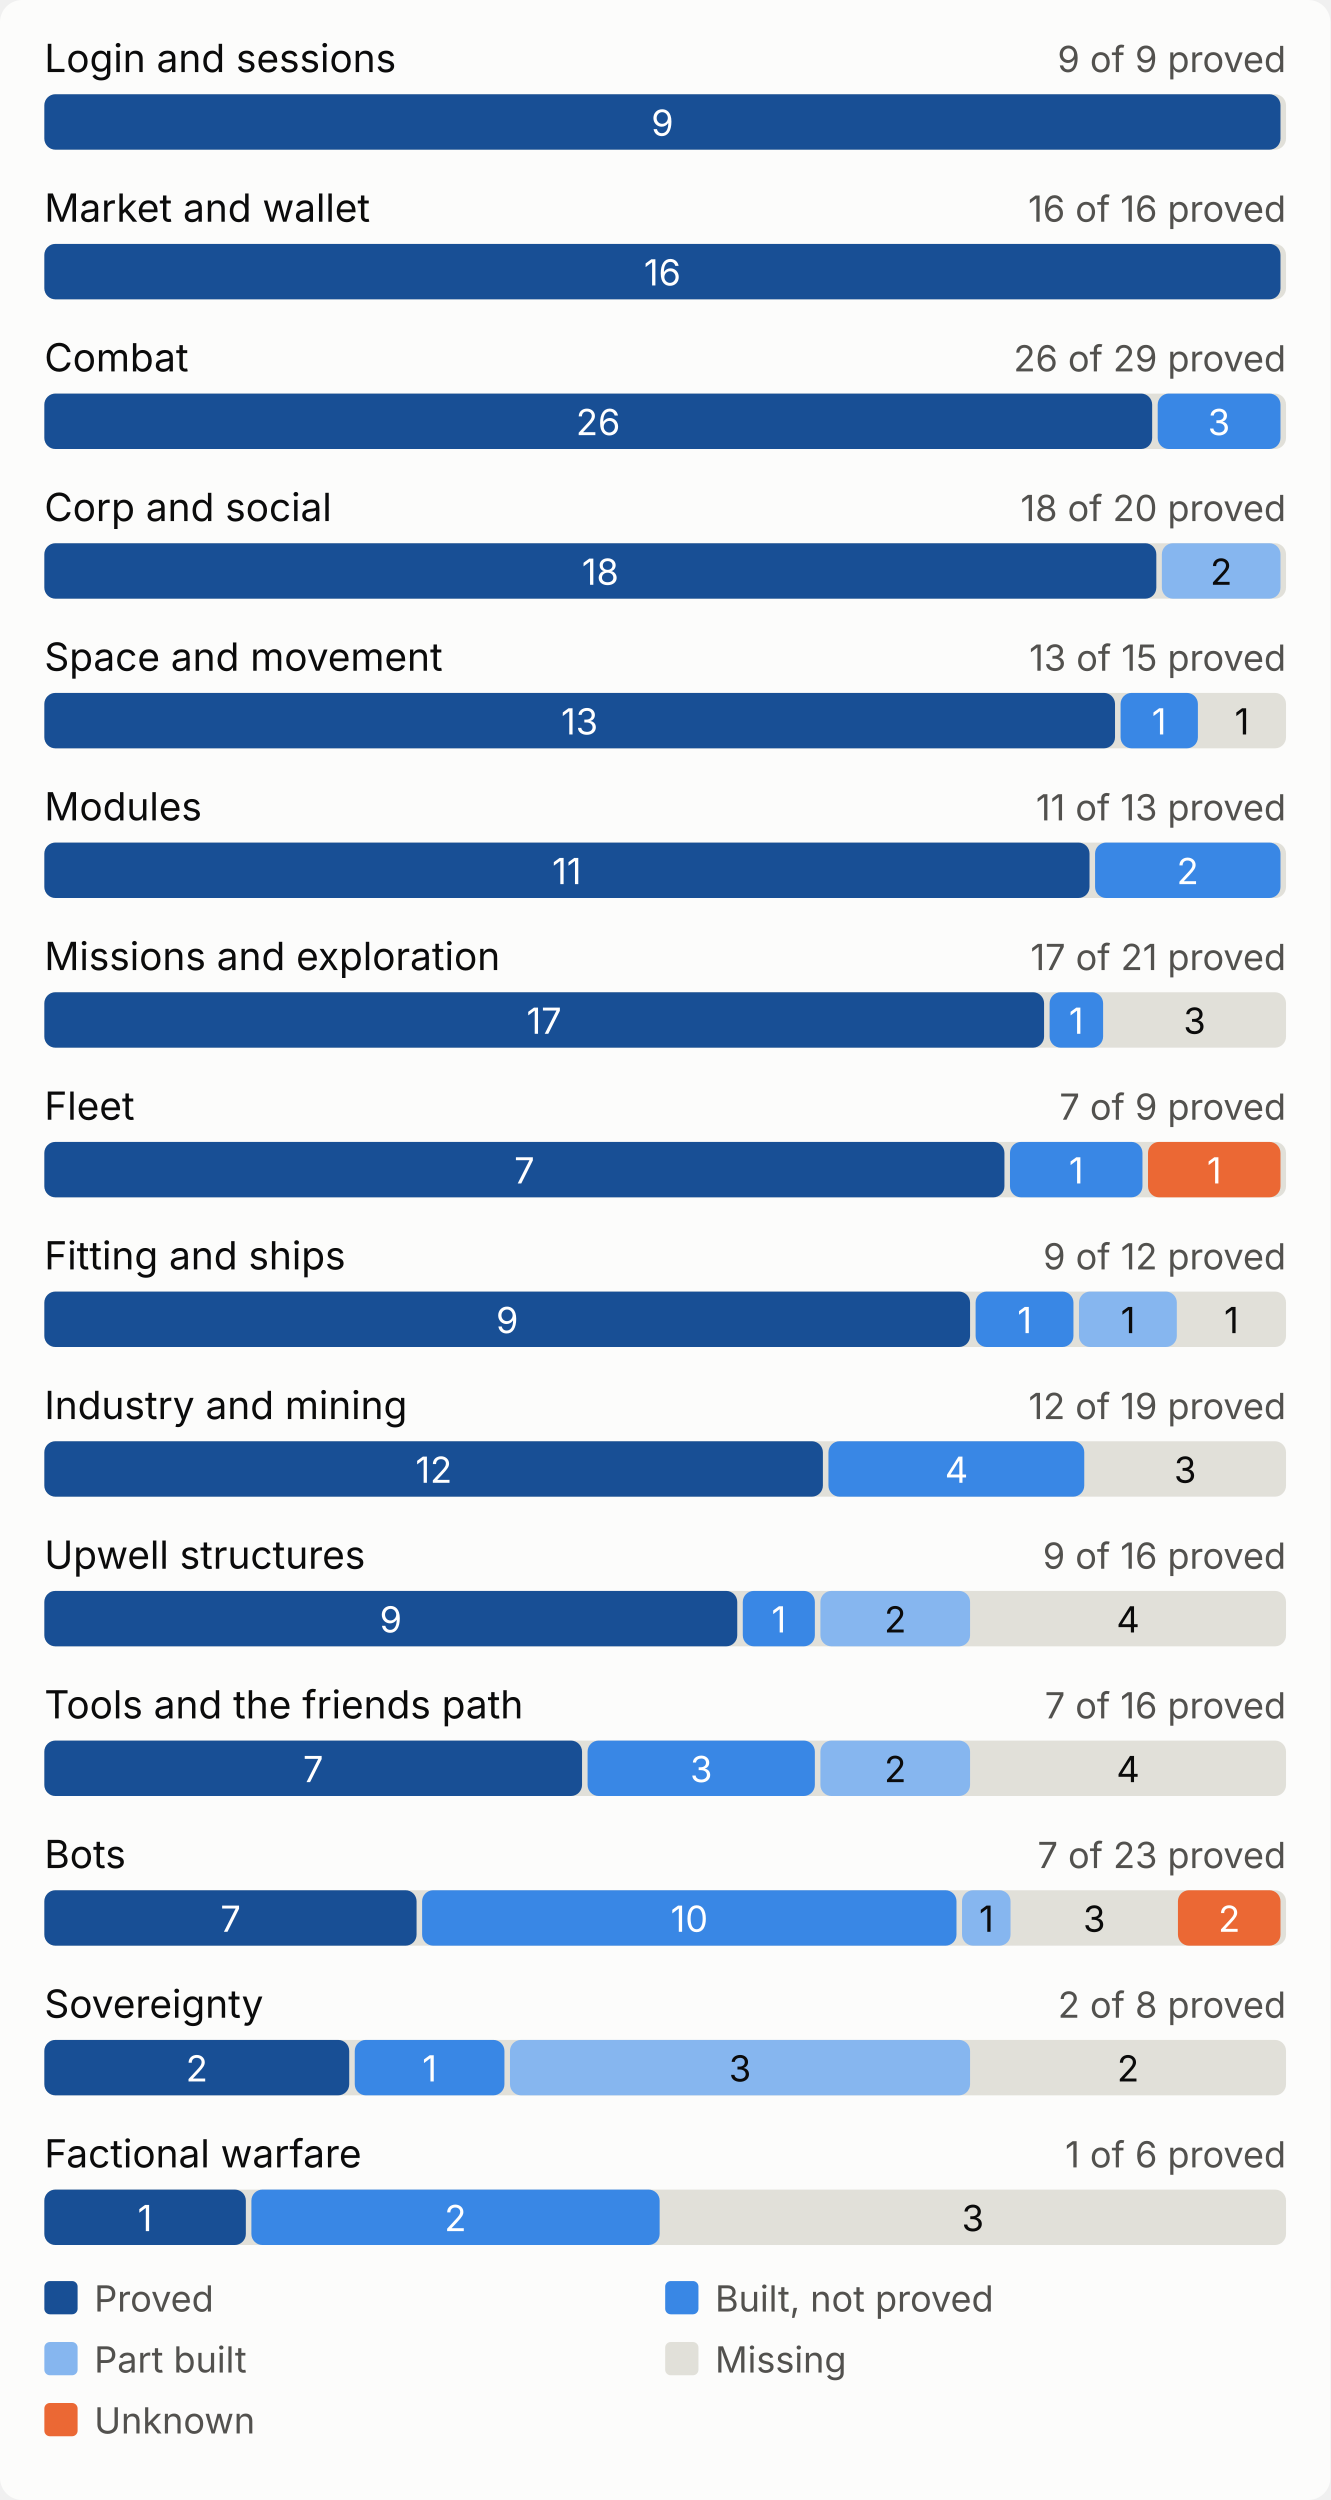
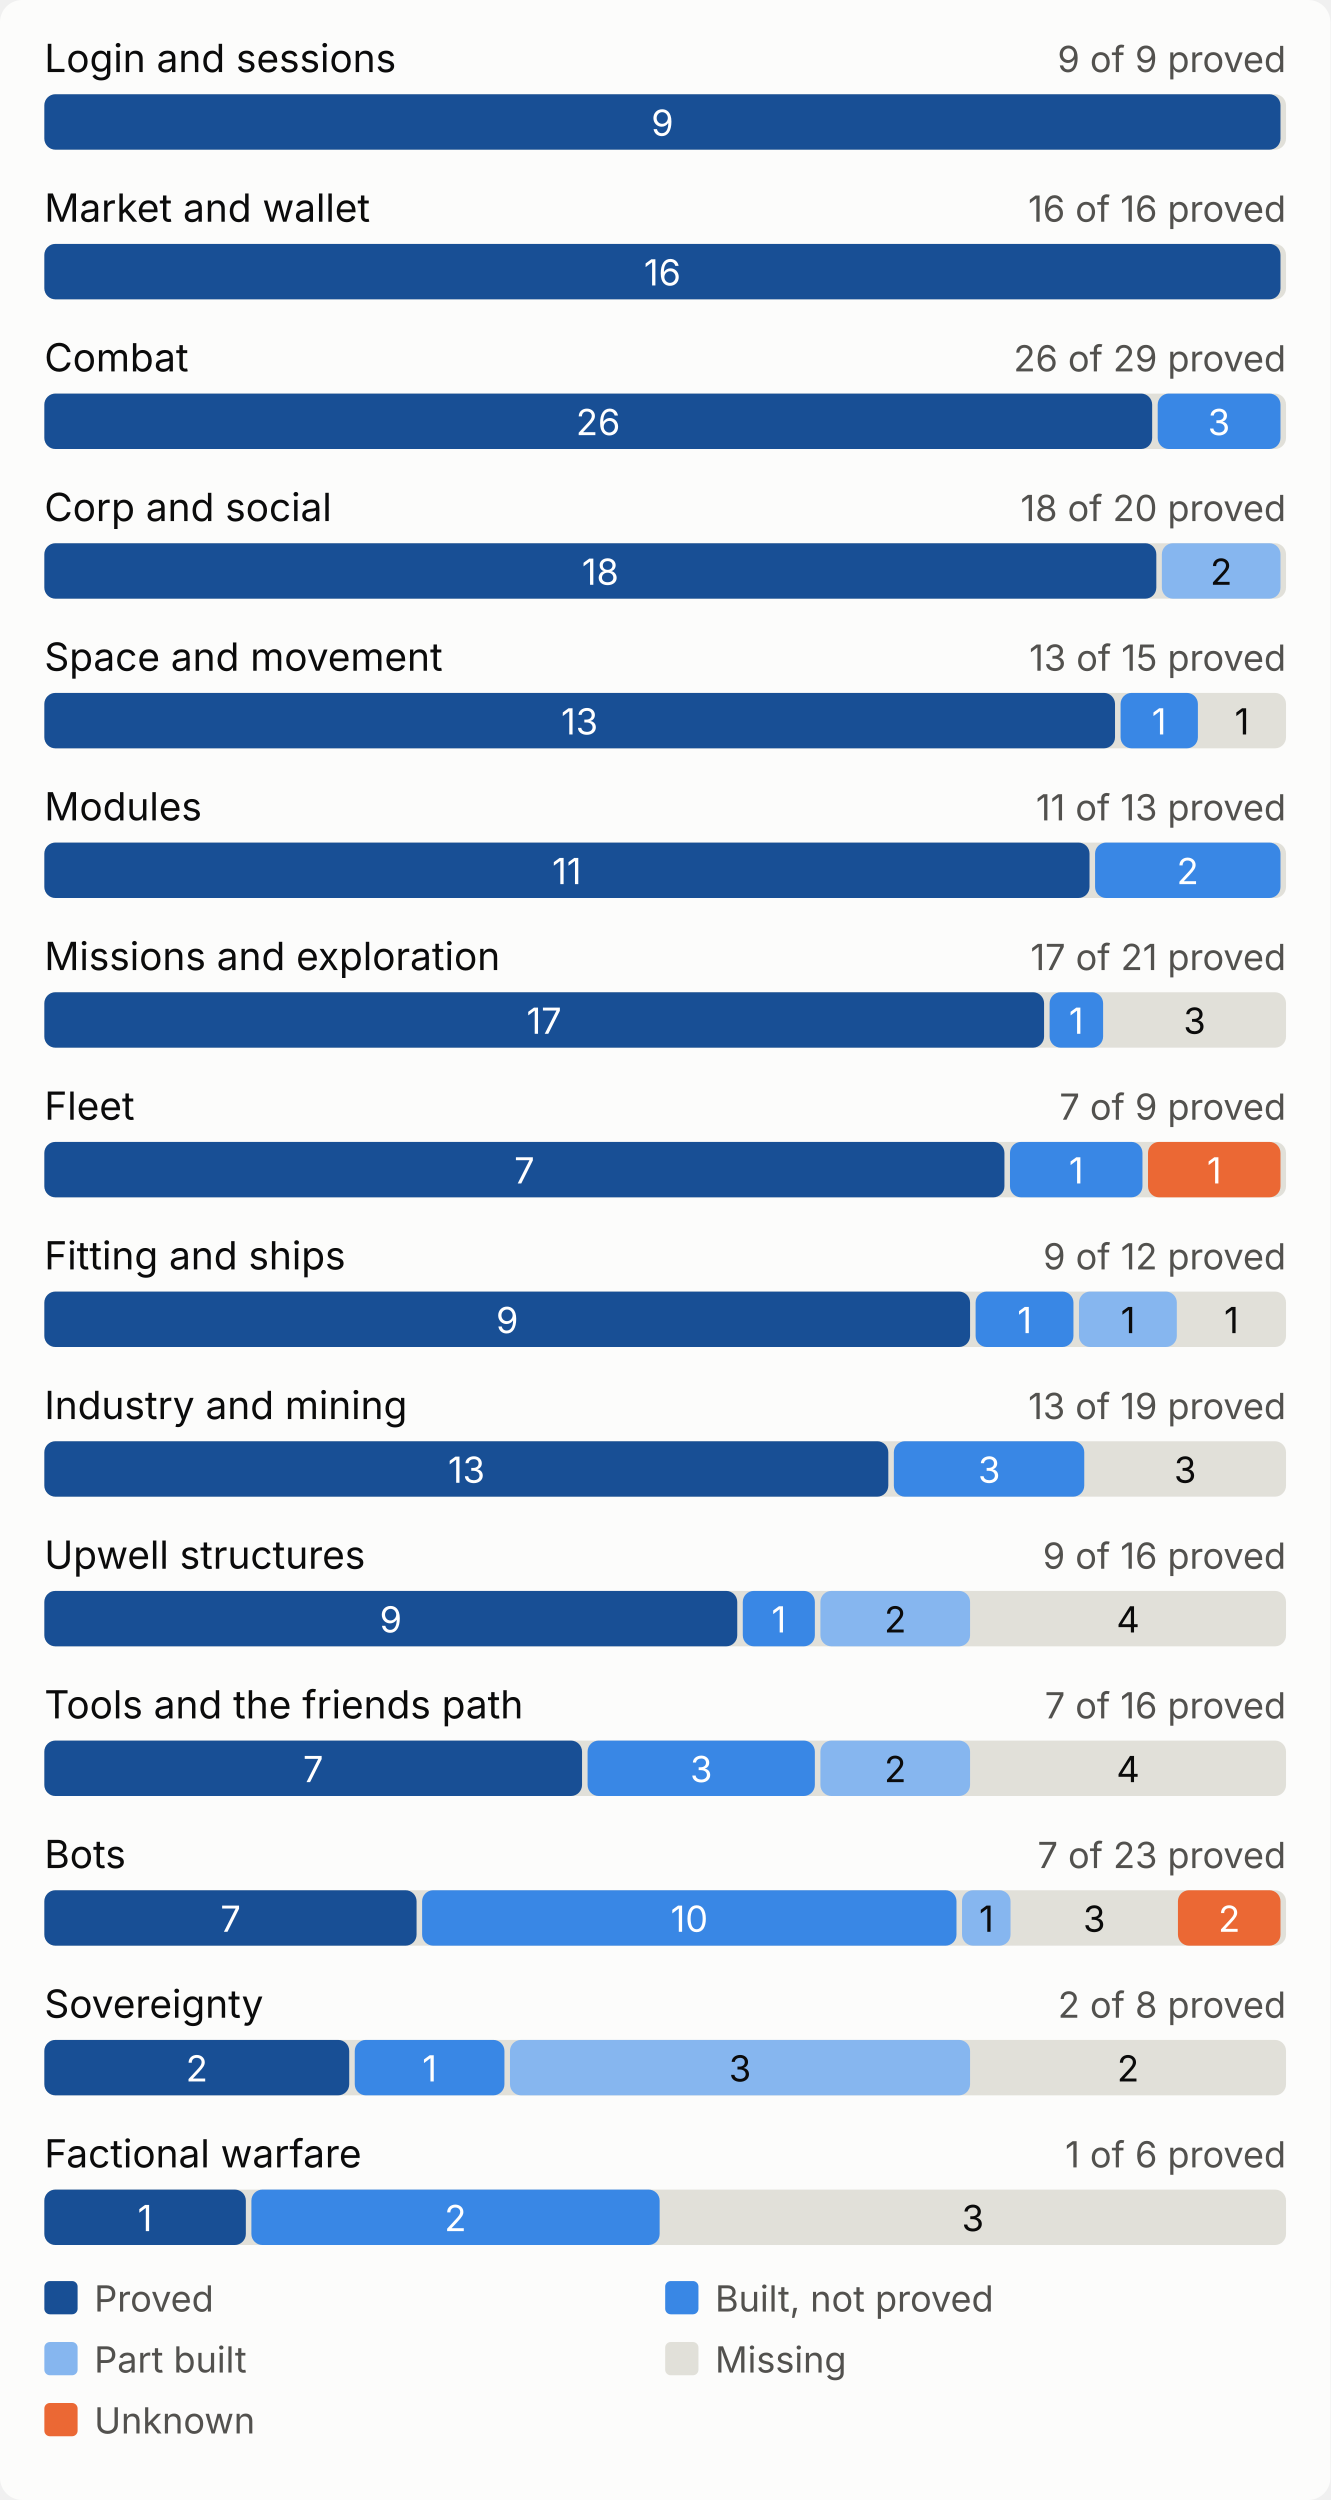
<svg xmlns="http://www.w3.org/2000/svg" viewBox="0 0 480 902" role="img" aria-label="Progress by system">
  <style>
.bg{fill:#fcfcfb}.t{fill:#0b0b0b}.s{fill:#52514e}.track{fill:#e1e0d9}
.proved{fill:#184f95}.built{fill:#3987e5}.part{fill:#86b6ef}.missing{fill:#e1e0d9}.unknown{fill:#eb6834}
.bad{fill:#eb6834}.none{fill:#c3c2b7}
.in-proved,.in-built,.in-unknown,.in-bad{fill:#fff}.in-part,.in-missing,.in-none{fill:#0b0b0b}
@media (prefers-color-scheme:dark){
.bg{fill:#1a1a19}.t{fill:#f0efec}.s{fill:#c3c2b7}.track{fill:#383835}
.proved{fill:#86b6ef}.built{fill:#3987e5}.part{fill:#184f95}.missing{fill:#383835}.unknown{fill:#d95926}
.bad{fill:#d95926}.none{fill:#52514e}
.in-proved{fill:#0b0b0b}.in-part,.in-missing,.in-none{fill:#f0efec}
}
text{font-family:system-ui,-apple-system,"Segoe UI",sans-serif;font-size:14px}
.big{font-size:40px;font-weight:600}.b{font-weight:600}.sm{font-size:13px}
</style>
  <rect width="480" height="902" rx="8" class="bg" />
  <text x="16.0" y="26" class="t">Login and sessions</text>
  <text x="464.0" y="26" class="s sm" text-anchor="end">9 of 9 proved</text>
  <rect x="16.0" y="34" width="448.0" height="20" rx="4" class="track" />
  <rect x="16.0" y="34" width="446.0" height="20" rx="4" class="proved" />
  <text x="239.0" y="49.0" class="in-proved sm" text-anchor="middle">9</text>
  <text x="16.0" y="80" class="t">Market and wallet</text>
  <text x="464.0" y="80" class="s sm" text-anchor="end">16 of 16 proved</text>
  <rect x="16.0" y="88" width="448.0" height="20" rx="4" class="track" />
  <rect x="16.0" y="88" width="446.0" height="20" rx="4" class="proved" />
  <text x="239.0" y="103.0" class="in-proved sm" text-anchor="middle">16</text>
  <text x="16.0" y="134" class="t">Combat</text>
  <text x="464.0" y="134" class="s sm" text-anchor="end">26 of 29 proved</text>
  <rect x="16.0" y="142" width="448.0" height="20" rx="4" class="track" />
  <rect x="16.0" y="142" width="399.7" height="20" rx="4" class="proved" />
  <text x="215.8" y="157.0" class="in-proved sm" text-anchor="middle">26</text>
  <rect x="417.7" y="142" width="44.3" height="20" rx="4" class="built" />
  <text x="439.8" y="157.0" class="in-built sm" text-anchor="middle">3</text>
  <text x="16.0" y="188" class="t">Corp and social</text>
  <text x="464.0" y="188" class="s sm" text-anchor="end">18 of 20 proved</text>
  <rect x="16.0" y="196" width="448.0" height="20" rx="4" class="track" />
  <rect x="16.0" y="196" width="401.2" height="20" rx="4" class="proved" />
  <text x="216.6" y="211.0" class="in-proved sm" text-anchor="middle">18</text>
  <rect x="419.2" y="196" width="42.8" height="20" rx="4" class="part" />
  <text x="440.6" y="211.0" class="in-part sm" text-anchor="middle">2</text>
  <text x="16.0" y="242" class="t">Space and movement</text>
  <text x="464.0" y="242" class="s sm" text-anchor="end">13 of 15 proved</text>
  <rect x="16.0" y="250" width="448.0" height="20" rx="4" class="track" />
  <rect x="16.0" y="250" width="386.3" height="20" rx="4" class="proved" />
  <text x="209.1" y="265.0" class="in-proved sm" text-anchor="middle">13</text>
  <rect x="404.3" y="250" width="27.9" height="20" rx="4" class="built" />
  <text x="418.2" y="265.0" class="in-built sm" text-anchor="middle">1</text>
  <text x="448.1" y="265.0" class="in-missing sm" text-anchor="middle">1</text>
  <text x="16.0" y="296" class="t">Modules</text>
  <text x="464.0" y="296" class="s sm" text-anchor="end">11 of 13 proved</text>
  <rect x="16.0" y="304" width="448.0" height="20" rx="4" class="track" />
  <rect x="16.0" y="304" width="377.1" height="20" rx="4" class="proved" />
  <text x="204.5" y="319.0" class="in-proved sm" text-anchor="middle">11</text>
  <rect x="395.1" y="304" width="66.9" height="20" rx="4" class="built" />
  <text x="428.5" y="319.0" class="in-built sm" text-anchor="middle">2</text>
  <text x="16.0" y="350" class="t">Missions and exploration</text>
  <text x="464.0" y="350" class="s sm" text-anchor="end">17 of 21 proved</text>
  <rect x="16.0" y="358" width="448.0" height="20" rx="4" class="track" />
  <rect x="16.0" y="358" width="360.7" height="20" rx="4" class="proved" />
  <text x="196.3" y="373.0" class="in-proved sm" text-anchor="middle">17</text>
  <rect x="378.7" y="358" width="19.3" height="20" rx="4" class="built" />
  <text x="388.3" y="373.0" class="in-built sm" text-anchor="middle">1</text>
  <text x="431.0" y="373.0" class="in-missing sm" text-anchor="middle">3</text>
  <text x="16.0" y="404" class="t">Fleet</text>
  <text x="464.0" y="404" class="s sm" text-anchor="end">7 of 9 proved</text>
  <rect x="16.0" y="412" width="448.0" height="20" rx="4" class="track" />
  <rect x="16.0" y="412" width="346.4" height="20" rx="4" class="proved" />
  <text x="189.2" y="427.0" class="in-proved sm" text-anchor="middle">7</text>
  <rect x="364.4" y="412" width="47.8" height="20" rx="4" class="built" />
  <text x="388.3" y="427.0" class="in-built sm" text-anchor="middle">1</text>
  <rect x="414.2" y="412" width="47.8" height="20" rx="4" class="unknown" />
  <text x="438.1" y="427.0" class="in-unknown sm" text-anchor="middle">1</text>
  <text x="16.0" y="458" class="t">Fitting and ships</text>
  <text x="464.0" y="458" class="s sm" text-anchor="end">9 of 12 proved</text>
  <rect x="16.0" y="466" width="448.0" height="20" rx="4" class="track" />
  <rect x="16.0" y="466" width="334.0" height="20" rx="4" class="proved" />
  <text x="183.0" y="481.0" class="in-proved sm" text-anchor="middle">9</text>
  <rect x="352.0" y="466" width="35.3" height="20" rx="4" class="built" />
  <text x="369.7" y="481.0" class="in-built sm" text-anchor="middle">1</text>
  <rect x="389.3" y="466" width="35.3" height="20" rx="4" class="part" />
  <text x="407.0" y="481.0" class="in-part sm" text-anchor="middle">1</text>
  <text x="444.3" y="481.0" class="in-missing sm" text-anchor="middle">1</text>
  <text x="16.0" y="512" class="t">Industry and mining</text>
-   <text x="464.0" y="512" class="s sm" text-anchor="end">12 of 19 proved</text>
+   <text x="464.0" y="512" class="s sm" text-anchor="end">13 of 19 proved</text>
  <rect x="16.0" y="520" width="448.0" height="20" rx="4" class="track" />
-   <rect x="16.0" y="520" width="280.9" height="20" rx="4" class="proved" />
-   <text x="156.5" y="535.0" class="in-proved sm" text-anchor="middle">12</text>
-   <rect x="298.9" y="520" width="92.3" height="20" rx="4" class="built" />
-   <text x="345.1" y="535.0" class="in-built sm" text-anchor="middle">4</text>
+   <rect x="16.0" y="520" width="304.5" height="20" rx="4" class="proved" />
+   <text x="168.3" y="535.0" class="in-proved sm" text-anchor="middle">13</text>
+   <rect x="322.5" y="520" width="68.7" height="20" rx="4" class="built" />
+   <text x="356.9" y="535.0" class="in-built sm" text-anchor="middle">3</text>
  <text x="427.6" y="535.0" class="in-missing sm" text-anchor="middle">3</text>
  <text x="16.0" y="566" class="t">Upwell structures</text>
  <text x="464.0" y="566" class="s sm" text-anchor="end">9 of 16 proved</text>
  <rect x="16.0" y="574" width="448.0" height="20" rx="4" class="track" />
  <rect x="16.0" y="574" width="250.0" height="20" rx="4" class="proved" />
  <text x="141.0" y="589.0" class="in-proved sm" text-anchor="middle">9</text>
  <rect x="268.0" y="574" width="26.0" height="20" rx="4" class="built" />
  <text x="281.0" y="589.0" class="in-built sm" text-anchor="middle">1</text>
  <rect x="296.0" y="574" width="54.0" height="20" rx="4" class="part" />
  <text x="323.0" y="589.0" class="in-part sm" text-anchor="middle">2</text>
  <text x="407.0" y="589.0" class="in-missing sm" text-anchor="middle">4</text>
  <text x="16.0" y="620" class="t">Tools and the friends path</text>
  <text x="464.0" y="620" class="s sm" text-anchor="end">7 of 16 proved</text>
  <rect x="16.0" y="628" width="448.0" height="20" rx="4" class="track" />
  <rect x="16.0" y="628" width="194.0" height="20" rx="4" class="proved" />
  <text x="113.0" y="643.0" class="in-proved sm" text-anchor="middle">7</text>
  <rect x="212.0" y="628" width="82.0" height="20" rx="4" class="built" />
  <text x="253.0" y="643.0" class="in-built sm" text-anchor="middle">3</text>
  <rect x="296.0" y="628" width="54.0" height="20" rx="4" class="part" />
  <text x="323.0" y="643.0" class="in-part sm" text-anchor="middle">2</text>
  <text x="407.0" y="643.0" class="in-missing sm" text-anchor="middle">4</text>
  <text x="16.0" y="674" class="t">Bots</text>
  <text x="464.0" y="674" class="s sm" text-anchor="end">7 of 23 proved</text>
  <rect x="16.0" y="682" width="448.0" height="20" rx="4" class="track" />
  <rect x="16.0" y="682" width="134.3" height="20" rx="4" class="proved" />
  <text x="83.2" y="697.0" class="in-proved sm" text-anchor="middle">7</text>
  <rect x="152.3" y="682" width="192.8" height="20" rx="4" class="built" />
  <text x="248.7" y="697.0" class="in-built sm" text-anchor="middle">10</text>
  <rect x="347.1" y="682" width="17.5" height="20" rx="4" class="part" />
  <text x="355.9" y="697.0" class="in-part sm" text-anchor="middle">1</text>
  <text x="394.8" y="697.0" class="in-missing sm" text-anchor="middle">3</text>
  <rect x="425.0" y="682" width="37.0" height="20" rx="4" class="unknown" />
  <text x="443.5" y="697.0" class="in-unknown sm" text-anchor="middle">2</text>
  <text x="16.0" y="728" class="t">Sovereignty</text>
  <text x="464.0" y="728" class="s sm" text-anchor="end">2 of 8 proved</text>
  <rect x="16.0" y="736" width="448.0" height="20" rx="4" class="track" />
  <rect x="16.0" y="736" width="110.0" height="20" rx="4" class="proved" />
  <text x="71.0" y="751.0" class="in-proved sm" text-anchor="middle">2</text>
  <rect x="128.0" y="736" width="54.0" height="20" rx="4" class="built" />
  <text x="155.0" y="751.0" class="in-built sm" text-anchor="middle">1</text>
  <rect x="184.0" y="736" width="166.0" height="20" rx="4" class="part" />
  <text x="267.0" y="751.0" class="in-part sm" text-anchor="middle">3</text>
  <text x="407.0" y="751.0" class="in-missing sm" text-anchor="middle">2</text>
  <text x="16.0" y="782" class="t">Factional warfare</text>
  <text x="464.0" y="782" class="s sm" text-anchor="end">1 of 6 proved</text>
  <rect x="16.0" y="790" width="448.0" height="20" rx="4" class="track" />
  <rect x="16.0" y="790" width="72.7" height="20" rx="4" class="proved" />
  <text x="52.3" y="805.0" class="in-proved sm" text-anchor="middle">1</text>
  <rect x="90.7" y="790" width="147.3" height="20" rx="4" class="built" />
  <text x="164.3" y="805.0" class="in-built sm" text-anchor="middle">2</text>
  <text x="351.0" y="805.0" class="in-missing sm" text-anchor="middle">3</text>
  <rect x="16.0" y="823" width="12.0" height="12" rx="2" class="proved" />
  <text x="34.0" y="834" class="s sm">Proved</text>
  <rect x="240.0" y="823" width="12.0" height="12" rx="2" class="built" />
  <text x="258.0" y="834" class="s sm">Built, not proved</text>
  <rect x="16.0" y="845" width="12.0" height="12" rx="2" class="part" />
  <text x="34.0" y="856" class="s sm">Part built</text>
  <rect x="240.0" y="845" width="12.0" height="12" rx="2" class="missing" />
  <text x="258.0" y="856" class="s sm">Missing</text>
  <rect x="16.0" y="867" width="12.0" height="12" rx="2" class="unknown" />
  <text x="34.0" y="878" class="s sm">Unknown</text>
</svg>
